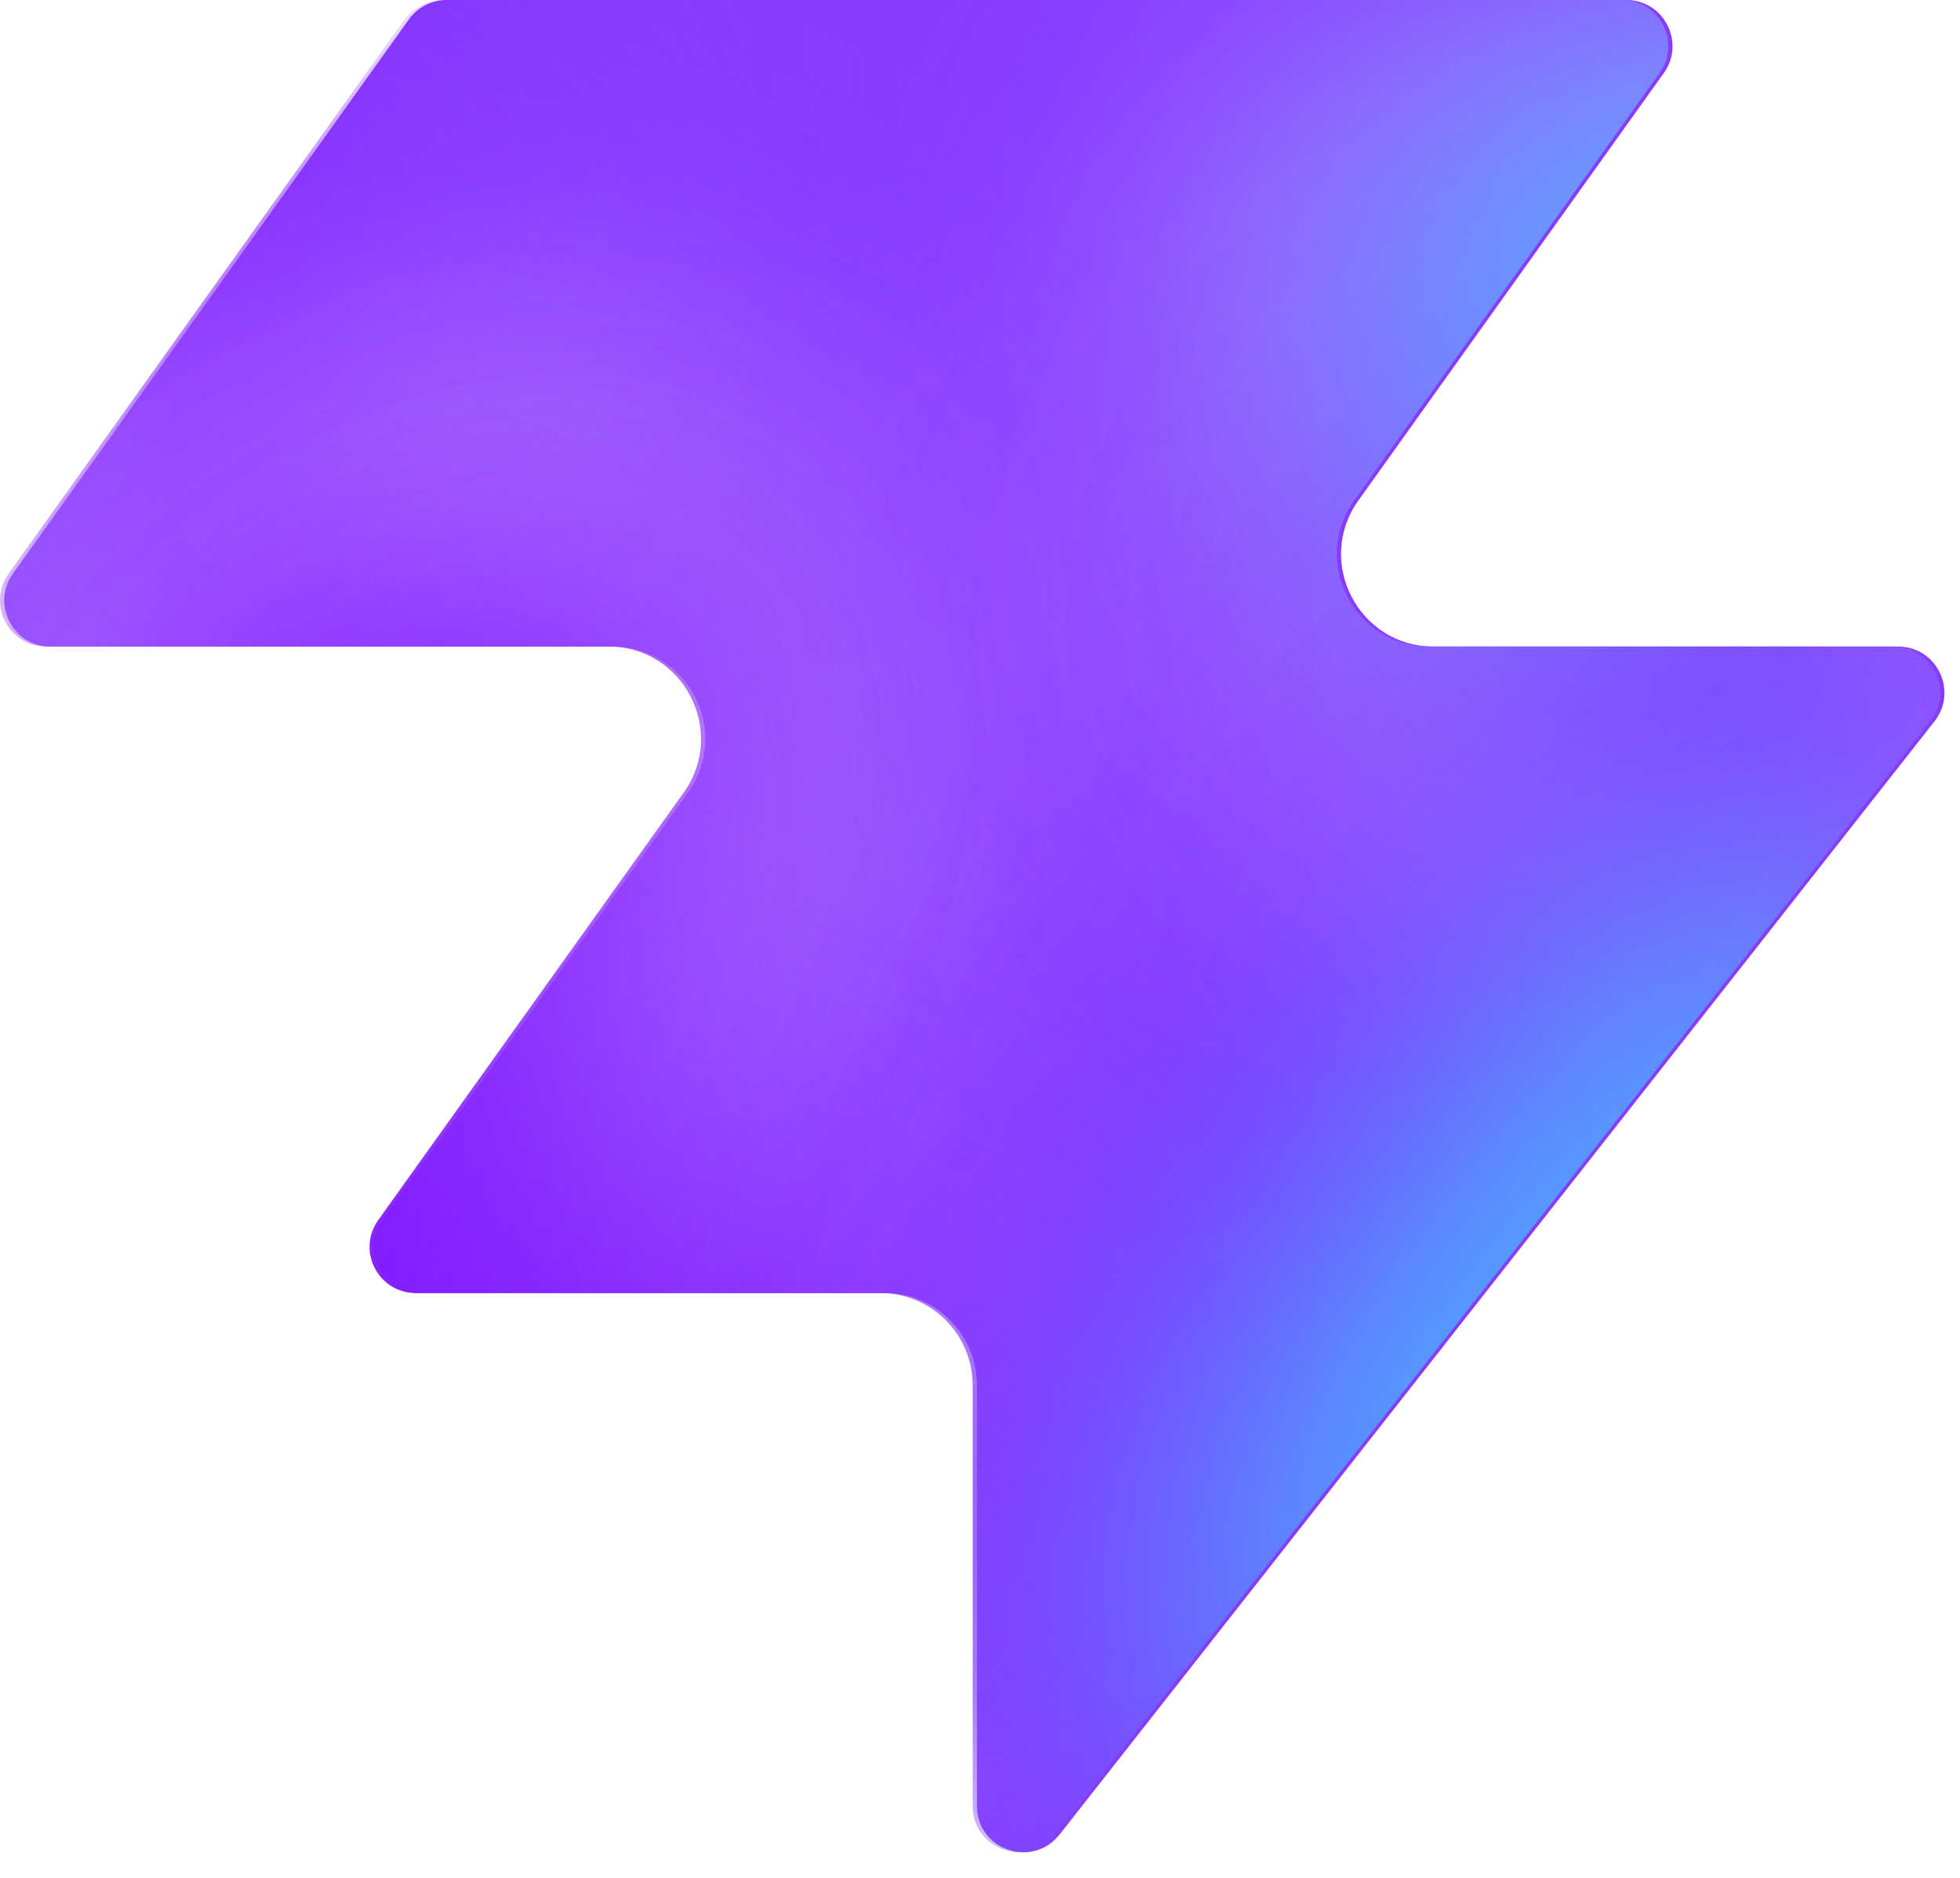
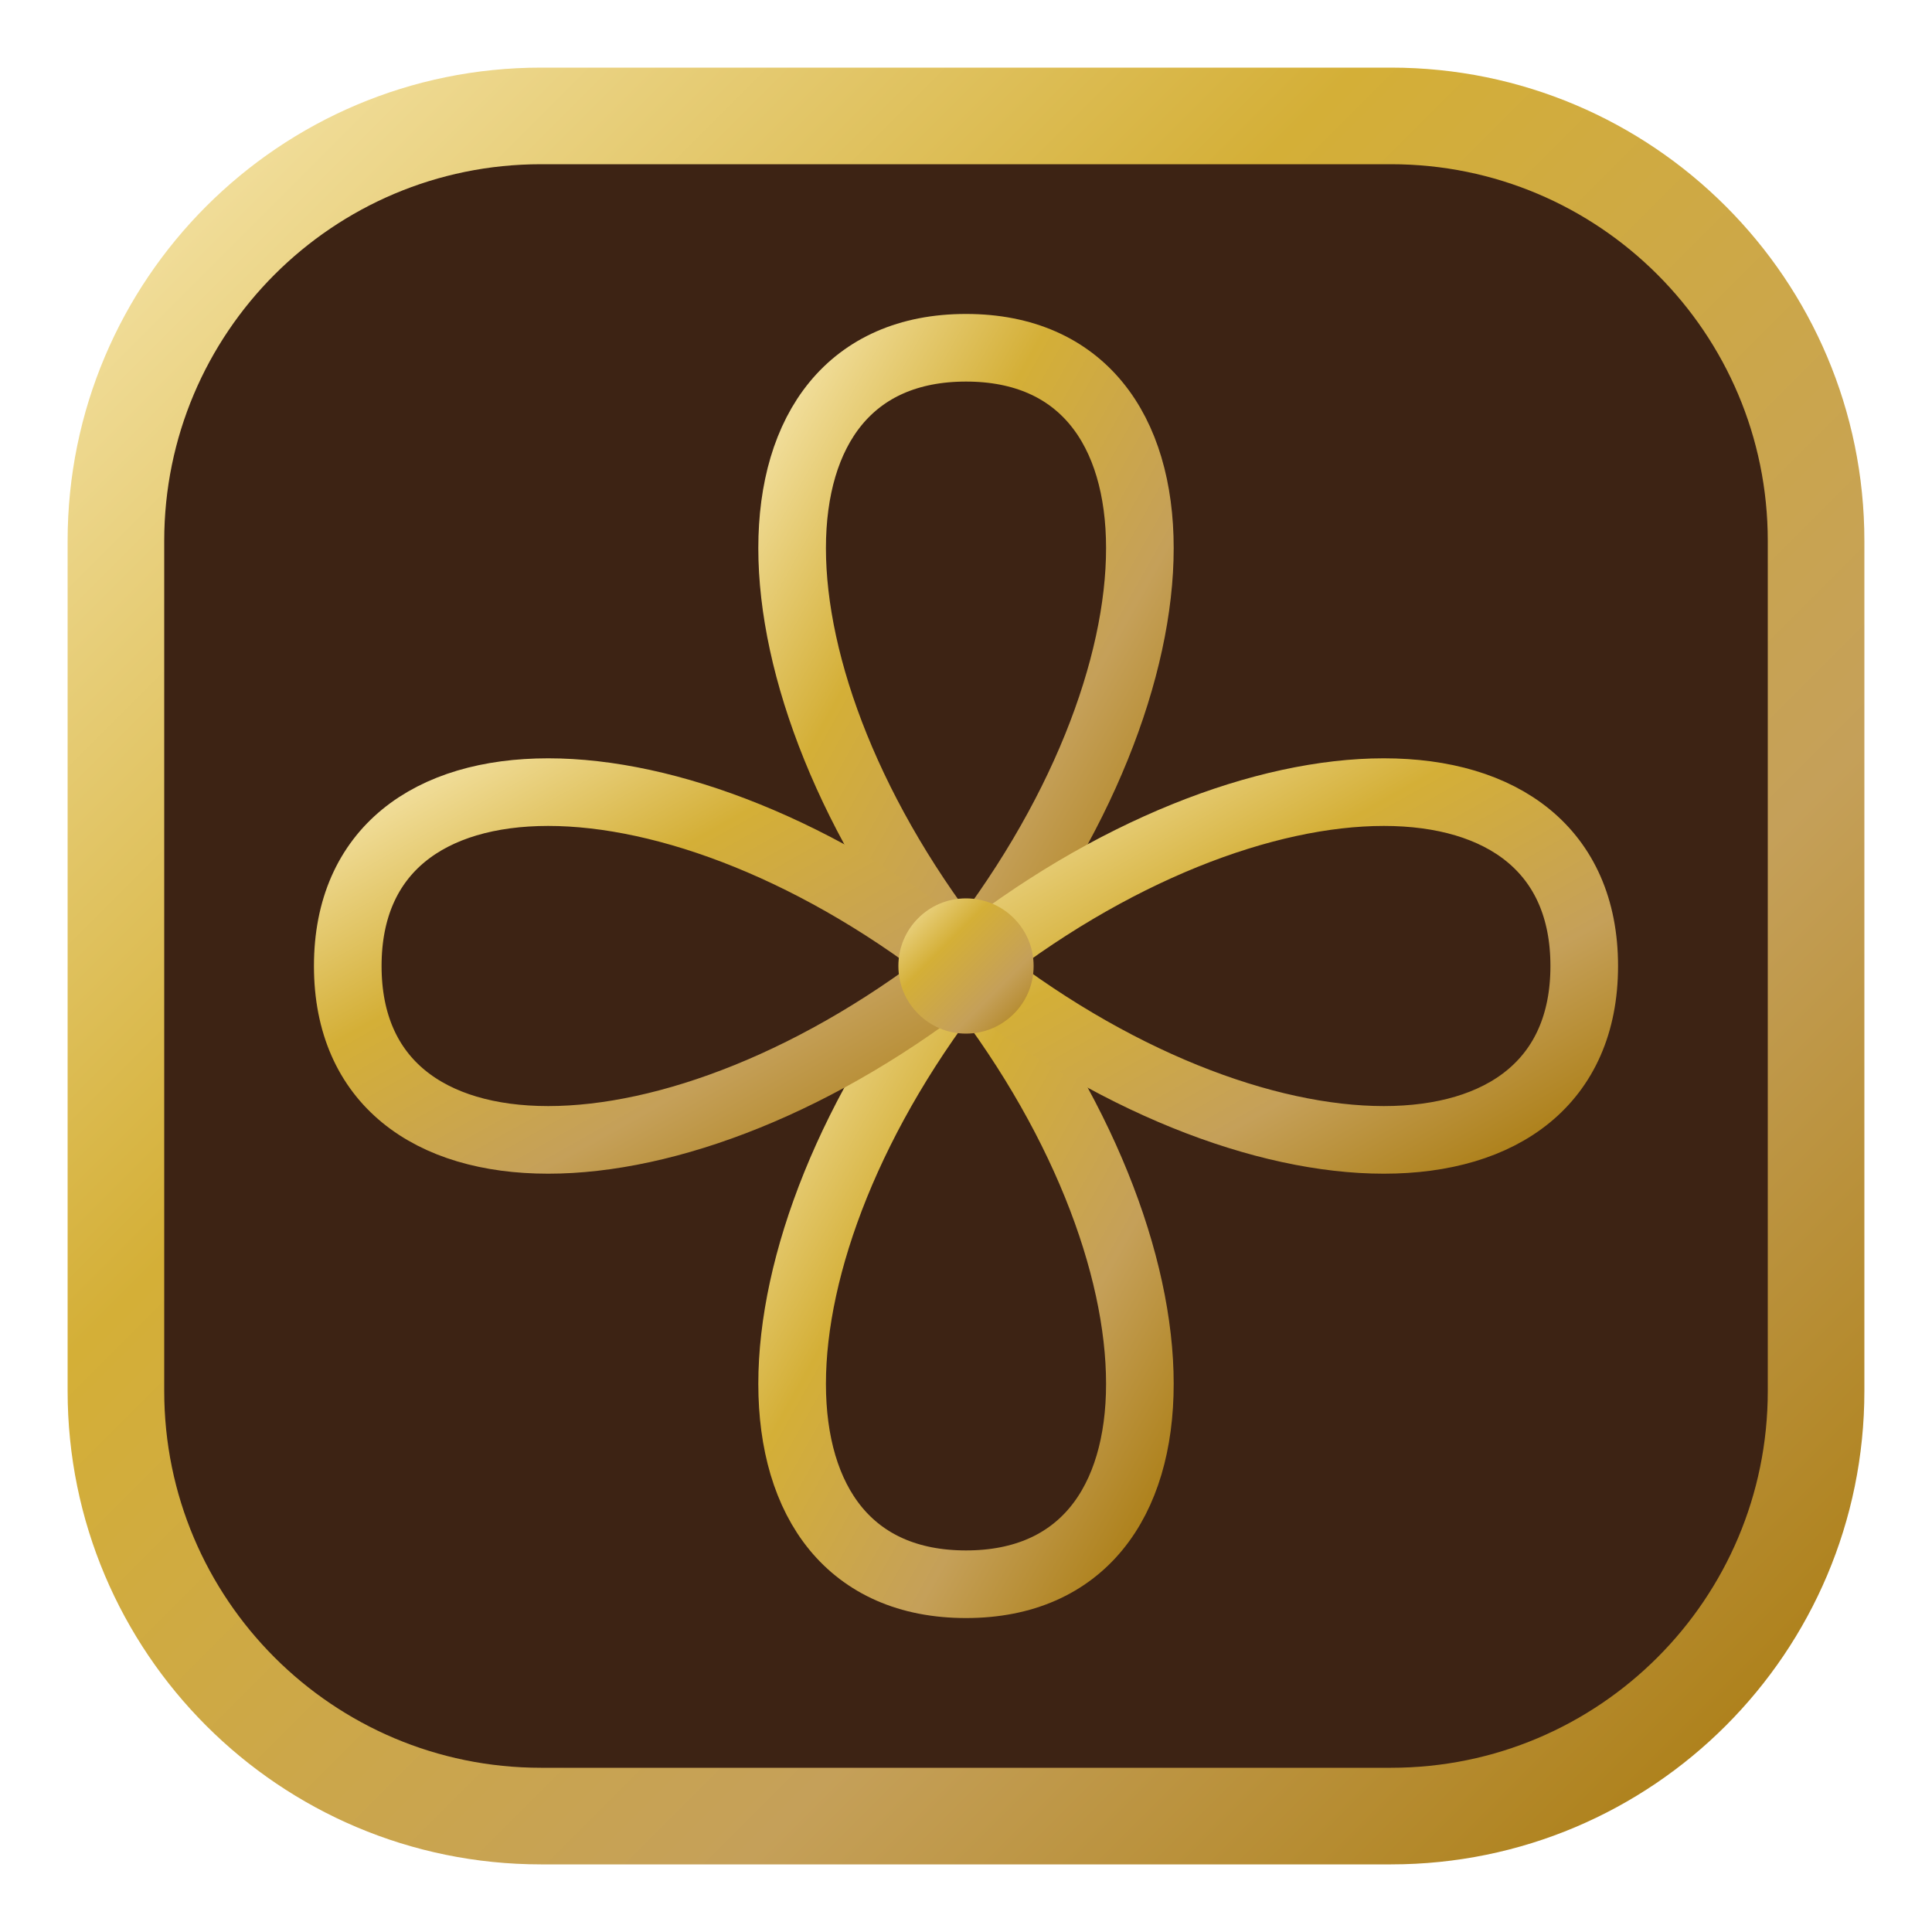
- <svg xmlns="http://www.w3.org/2000/svg" width="48" height="46" fill="none" viewBox="0 0 48 46">
-   <path fill="#863bff" d="M25.946 44.938c-.664.845-2.021.375-2.021-.698V33.937a2.26 2.26 0 0 0-2.262-2.262H10.287c-.92 0-1.456-1.04-.92-1.788l7.48-10.471c1.07-1.497 0-3.578-1.842-3.578H1.237c-.92 0-1.456-1.04-.92-1.788L10.013.474c.214-.297.556-.474.92-.474h28.894c.92 0 1.456 1.04.92 1.788l-7.48 10.471c-1.07 1.498 0 3.579 1.842 3.579h11.377c.943 0 1.473 1.088.89 1.83L25.947 44.94z" style="fill:#863bff;fill:color(display-p3 .525 .23 1);fill-opacity:1" />
-   <mask id="a" width="48" height="46" x="0" y="0" maskUnits="userSpaceOnUse" style="mask-type:alpha">
-     <path fill="#000" d="M25.842 44.938c-.664.844-2.021.375-2.021-.698V33.937a2.26 2.26 0 0 0-2.262-2.262H10.183c-.92 0-1.456-1.04-.92-1.788l7.48-10.471c1.07-1.498 0-3.579-1.842-3.579H1.133c-.92 0-1.456-1.04-.92-1.787L9.91.473c.214-.297.556-.474.92-.474h28.894c.92 0 1.456 1.04.92 1.788l-7.48 10.471c-1.07 1.498 0 3.578 1.842 3.578h11.377c.943 0 1.473 1.088.89 1.832L25.843 44.94z" style="fill:#000;fill-opacity:1" />
-   </mask>
-   <g mask="url(#a)">
-     <g filter="url(#b)">
-       <ellipse cx="5.508" cy="14.704" fill="#ede6ff" rx="5.508" ry="14.704" style="fill:#ede6ff;fill:color(display-p3 .927 .903 1);fill-opacity:1" transform="matrix(.00324 1 1 -.00324 -4.47 31.516)" />
-     </g>
-     <g filter="url(#c)">
-       <ellipse cx="10.399" cy="29.851" fill="#ede6ff" rx="10.399" ry="29.851" style="fill:#ede6ff;fill:color(display-p3 .927 .903 1);fill-opacity:1" transform="matrix(.00324 1 1 -.00324 -39.328 7.883)" />
-     </g>
-     <g filter="url(#d)">
-       <ellipse cx="5.508" cy="30.487" fill="#7e14ff" rx="5.508" ry="30.487" style="fill:#7e14ff;fill:color(display-p3 .492 .077 1);fill-opacity:1" transform="rotate(89.814 -25.913 -14.639)scale(1 -1)" />
-     </g>
-     <g filter="url(#e)">
-       <ellipse cx="5.508" cy="30.599" fill="#7e14ff" rx="5.508" ry="30.599" style="fill:#7e14ff;fill:color(display-p3 .492 .077 1);fill-opacity:1" transform="rotate(89.814 -32.644 -3.334)scale(1 -1)" />
-     </g>
-     <g filter="url(#f)">
-       <ellipse cx="5.508" cy="30.599" fill="#7e14ff" rx="5.508" ry="30.599" style="fill:#7e14ff;fill:color(display-p3 .492 .077 1);fill-opacity:1" transform="matrix(.00324 1 1 -.00324 -34.34 30.47)" />
-     </g>
-     <g filter="url(#g)">
-       <ellipse cx="14.072" cy="22.078" fill="#ede6ff" rx="14.072" ry="22.078" style="fill:#ede6ff;fill:color(display-p3 .927 .903 1);fill-opacity:1" transform="rotate(93.35 24.506 48.493)scale(-1 1)" />
-     </g>
-     <g filter="url(#h)">
-       <ellipse cx="3.47" cy="21.501" fill="#7e14ff" rx="3.47" ry="21.501" style="fill:#7e14ff;fill:color(display-p3 .492 .077 1);fill-opacity:1" transform="rotate(89.009 28.708 47.59)scale(-1 1)" />
-     </g>
-     <g filter="url(#i)">
-       <ellipse cx="3.47" cy="21.501" fill="#7e14ff" rx="3.47" ry="21.501" style="fill:#7e14ff;fill:color(display-p3 .492 .077 1);fill-opacity:1" transform="rotate(89.009 28.708 47.59)scale(-1 1)" />
-     </g>
-     <g filter="url(#j)">
-       <ellipse cx=".387" cy="8.972" fill="#7e14ff" rx="4.407" ry="29.108" style="fill:#7e14ff;fill:color(display-p3 .492 .077 1);fill-opacity:1" transform="rotate(39.51 .387 8.972)" />
-     </g>
-     <g filter="url(#k)">
-       <ellipse cx="47.523" cy="-6.092" fill="#7e14ff" rx="4.407" ry="29.108" style="fill:#7e14ff;fill:color(display-p3 .492 .077 1);fill-opacity:1" transform="rotate(37.892 47.523 -6.092)" />
-     </g>
-     <g filter="url(#l)">
-       <ellipse cx="41.412" cy="6.333" fill="#47bfff" rx="5.971" ry="9.665" style="fill:#47bfff;fill:color(display-p3 .28 .748 1);fill-opacity:1" transform="rotate(37.892 41.412 6.333)" />
-     </g>
-     <g filter="url(#m)">
-       <ellipse cx="-1.879" cy="38.332" fill="#7e14ff" rx="4.407" ry="29.108" style="fill:#7e14ff;fill:color(display-p3 .492 .077 1);fill-opacity:1" transform="rotate(37.892 -1.88 38.332)" />
-     </g>
-     <g filter="url(#n)">
-       <ellipse cx="-1.879" cy="38.332" fill="#7e14ff" rx="4.407" ry="29.108" style="fill:#7e14ff;fill:color(display-p3 .492 .077 1);fill-opacity:1" transform="rotate(37.892 -1.88 38.332)" />
-     </g>
-     <g filter="url(#o)">
-       <ellipse cx="35.651" cy="29.907" fill="#7e14ff" rx="4.407" ry="29.108" style="fill:#7e14ff;fill:color(display-p3 .492 .077 1);fill-opacity:1" transform="rotate(37.892 35.651 29.907)" />
-     </g>
-     <g filter="url(#p)">
-       <ellipse cx="38.418" cy="32.4" fill="#47bfff" rx="5.971" ry="15.297" style="fill:#47bfff;fill:color(display-p3 .28 .748 1);fill-opacity:1" transform="rotate(37.892 38.418 32.4)" />
-     </g>
-   </g>
+ <svg xmlns="http://www.w3.org/2000/svg" viewBox="0 0 100 100" fill="none">
  <defs>
-     <filter id="b" width="60.045" height="41.654" x="-19.77" y="16.149" color-interpolation-filters="sRGB" filterUnits="userSpaceOnUse">
-       <feFlood flood-opacity="0" result="BackgroundImageFix" />
-       <feBlend in="SourceGraphic" in2="BackgroundImageFix" result="shape" />
-       <feGaussianBlur result="effect1_foregroundBlur_2002_17158" stdDeviation="7.659" />
-     </filter>
-     <filter id="c" width="90.34" height="51.437" x="-54.613" y="-7.533" color-interpolation-filters="sRGB" filterUnits="userSpaceOnUse">
-       <feFlood flood-opacity="0" result="BackgroundImageFix" />
-       <feBlend in="SourceGraphic" in2="BackgroundImageFix" result="shape" />
-       <feGaussianBlur result="effect1_foregroundBlur_2002_17158" stdDeviation="7.659" />
-     </filter>
-     <filter id="d" width="79.355" height="29.4" x="-49.64" y="2.03" color-interpolation-filters="sRGB" filterUnits="userSpaceOnUse">
-       <feFlood flood-opacity="0" result="BackgroundImageFix" />
-       <feBlend in="SourceGraphic" in2="BackgroundImageFix" result="shape" />
-       <feGaussianBlur result="effect1_foregroundBlur_2002_17158" stdDeviation="4.596" />
-     </filter>
-     <filter id="e" width="79.579" height="29.4" x="-45.045" y="20.029" color-interpolation-filters="sRGB" filterUnits="userSpaceOnUse">
-       <feFlood flood-opacity="0" result="BackgroundImageFix" />
-       <feBlend in="SourceGraphic" in2="BackgroundImageFix" result="shape" />
-       <feGaussianBlur result="effect1_foregroundBlur_2002_17158" stdDeviation="4.596" />
-     </filter>
-     <filter id="f" width="79.579" height="29.4" x="-43.513" y="21.178" color-interpolation-filters="sRGB" filterUnits="userSpaceOnUse">
-       <feFlood flood-opacity="0" result="BackgroundImageFix" />
-       <feBlend in="SourceGraphic" in2="BackgroundImageFix" result="shape" />
-       <feGaussianBlur result="effect1_foregroundBlur_2002_17158" stdDeviation="4.596" />
-     </filter>
-     <filter id="g" width="74.749" height="58.852" x="15.756" y="-17.901" color-interpolation-filters="sRGB" filterUnits="userSpaceOnUse">
-       <feFlood flood-opacity="0" result="BackgroundImageFix" />
-       <feBlend in="SourceGraphic" in2="BackgroundImageFix" result="shape" />
-       <feGaussianBlur result="effect1_foregroundBlur_2002_17158" stdDeviation="7.659" />
-     </filter>
-     <filter id="h" width="61.377" height="25.362" x="23.548" y="2.284" color-interpolation-filters="sRGB" filterUnits="userSpaceOnUse">
-       <feFlood flood-opacity="0" result="BackgroundImageFix" />
-       <feBlend in="SourceGraphic" in2="BackgroundImageFix" result="shape" />
-       <feGaussianBlur result="effect1_foregroundBlur_2002_17158" stdDeviation="4.596" />
-     </filter>
-     <filter id="i" width="61.377" height="25.362" x="23.548" y="2.284" color-interpolation-filters="sRGB" filterUnits="userSpaceOnUse">
-       <feFlood flood-opacity="0" result="BackgroundImageFix" />
-       <feBlend in="SourceGraphic" in2="BackgroundImageFix" result="shape" />
-       <feGaussianBlur result="effect1_foregroundBlur_2002_17158" stdDeviation="4.596" />
-     </filter>
-     <filter id="j" width="56.045" height="63.649" x="-27.636" y="-22.853" color-interpolation-filters="sRGB" filterUnits="userSpaceOnUse">
-       <feFlood flood-opacity="0" result="BackgroundImageFix" />
-       <feBlend in="SourceGraphic" in2="BackgroundImageFix" result="shape" />
-       <feGaussianBlur result="effect1_foregroundBlur_2002_17158" stdDeviation="4.596" />
-     </filter>
-     <filter id="k" width="54.814" height="64.646" x="20.116" y="-38.415" color-interpolation-filters="sRGB" filterUnits="userSpaceOnUse">
-       <feFlood flood-opacity="0" result="BackgroundImageFix" />
-       <feBlend in="SourceGraphic" in2="BackgroundImageFix" result="shape" />
-       <feGaussianBlur result="effect1_foregroundBlur_2002_17158" stdDeviation="4.596" />
-     </filter>
-     <filter id="l" width="33.541" height="35.313" x="24.641" y="-11.323" color-interpolation-filters="sRGB" filterUnits="userSpaceOnUse">
-       <feFlood flood-opacity="0" result="BackgroundImageFix" />
-       <feBlend in="SourceGraphic" in2="BackgroundImageFix" result="shape" />
-       <feGaussianBlur result="effect1_foregroundBlur_2002_17158" stdDeviation="4.596" />
-     </filter>
-     <filter id="m" width="54.814" height="64.646" x="-29.286" y="6.009" color-interpolation-filters="sRGB" filterUnits="userSpaceOnUse">
-       <feFlood flood-opacity="0" result="BackgroundImageFix" />
-       <feBlend in="SourceGraphic" in2="BackgroundImageFix" result="shape" />
-       <feGaussianBlur result="effect1_foregroundBlur_2002_17158" stdDeviation="4.596" />
-     </filter>
-     <filter id="n" width="54.814" height="64.646" x="-29.286" y="6.009" color-interpolation-filters="sRGB" filterUnits="userSpaceOnUse">
-       <feFlood flood-opacity="0" result="BackgroundImageFix" />
-       <feBlend in="SourceGraphic" in2="BackgroundImageFix" result="shape" />
-       <feGaussianBlur result="effect1_foregroundBlur_2002_17158" stdDeviation="4.596" />
-     </filter>
-     <filter id="o" width="54.814" height="64.646" x="8.244" y="-2.416" color-interpolation-filters="sRGB" filterUnits="userSpaceOnUse">
-       <feFlood flood-opacity="0" result="BackgroundImageFix" />
-       <feBlend in="SourceGraphic" in2="BackgroundImageFix" result="shape" />
-       <feGaussianBlur result="effect1_foregroundBlur_2002_17158" stdDeviation="4.596" />
-     </filter>
-     <filter id="p" width="39.409" height="43.623" x="18.713" y="10.588" color-interpolation-filters="sRGB" filterUnits="userSpaceOnUse">
-       <feFlood flood-opacity="0" result="BackgroundImageFix" />
-       <feBlend in="SourceGraphic" in2="BackgroundImageFix" result="shape" />
-       <feGaussianBlur result="effect1_foregroundBlur_2002_17158" stdDeviation="4.596" />
-     </filter>
+     <linearGradient id="craftyGoldGrad" x1="0%" y1="0%" x2="100%" y2="100%">
+       <stop offset="0%" stop-color="#F5E4A8" />
+       <stop offset="35%" stop-color="#D4AF37" />
+       <stop offset="70%" stop-color="#C5A059" />
+       <stop offset="100%" stop-color="#AA7C11" />
+     </linearGradient>
  </defs>
+   <rect x="6" y="6" width="88" height="88" rx="22" ry="22" stroke="url(#craftyGoldGrad)" stroke-width="5" fill="#3D2314" />
+   <path d="M50 50 C38 35, 38 18, 50 18 C62 18, 62 35, 50 50 Z" stroke="url(#craftyGoldGrad)" stroke-width="3.5" fill="none" />
+   <path d="M50 50 C38 65, 38 82, 50 82 C62 82, 62 65, 50 50 Z" stroke="url(#craftyGoldGrad)" stroke-width="3.5" fill="none" />
+   <path d="M50 50 C35 38, 18 38, 18 50 C18 62, 35 62, 50 50 Z" stroke="url(#craftyGoldGrad)" stroke-width="3.5" fill="none" />
+   <path d="M50 50 C65 38, 82 38, 82 50 C82 62, 65 62, 50 50 Z" stroke="url(#craftyGoldGrad)" stroke-width="3.5" fill="none" />
+   <path d="M50 50 Q36 36 28 28 Q42 42 50 50 Z" fill="url(#craftyGoldGrad)" opacity="0.85" />
+   <path d="M50 50 Q64 36 72 28 Q58 42 50 50 Z" fill="url(#craftyGoldGrad)" opacity="0.85" />
+   <path d="M50 50 Q36 64 28 72 Q42 58 50 50 Z" fill="url(#craftyGoldGrad)" opacity="0.85" />
+   <path d="M50 50 Q64 64 72 72 Q58 58 50 50 Z" fill="url(#craftyGoldGrad)" opacity="0.85" />
+   <circle cx="50" cy="50" r="3.5" fill="url(#craftyGoldGrad)" />
</svg>
